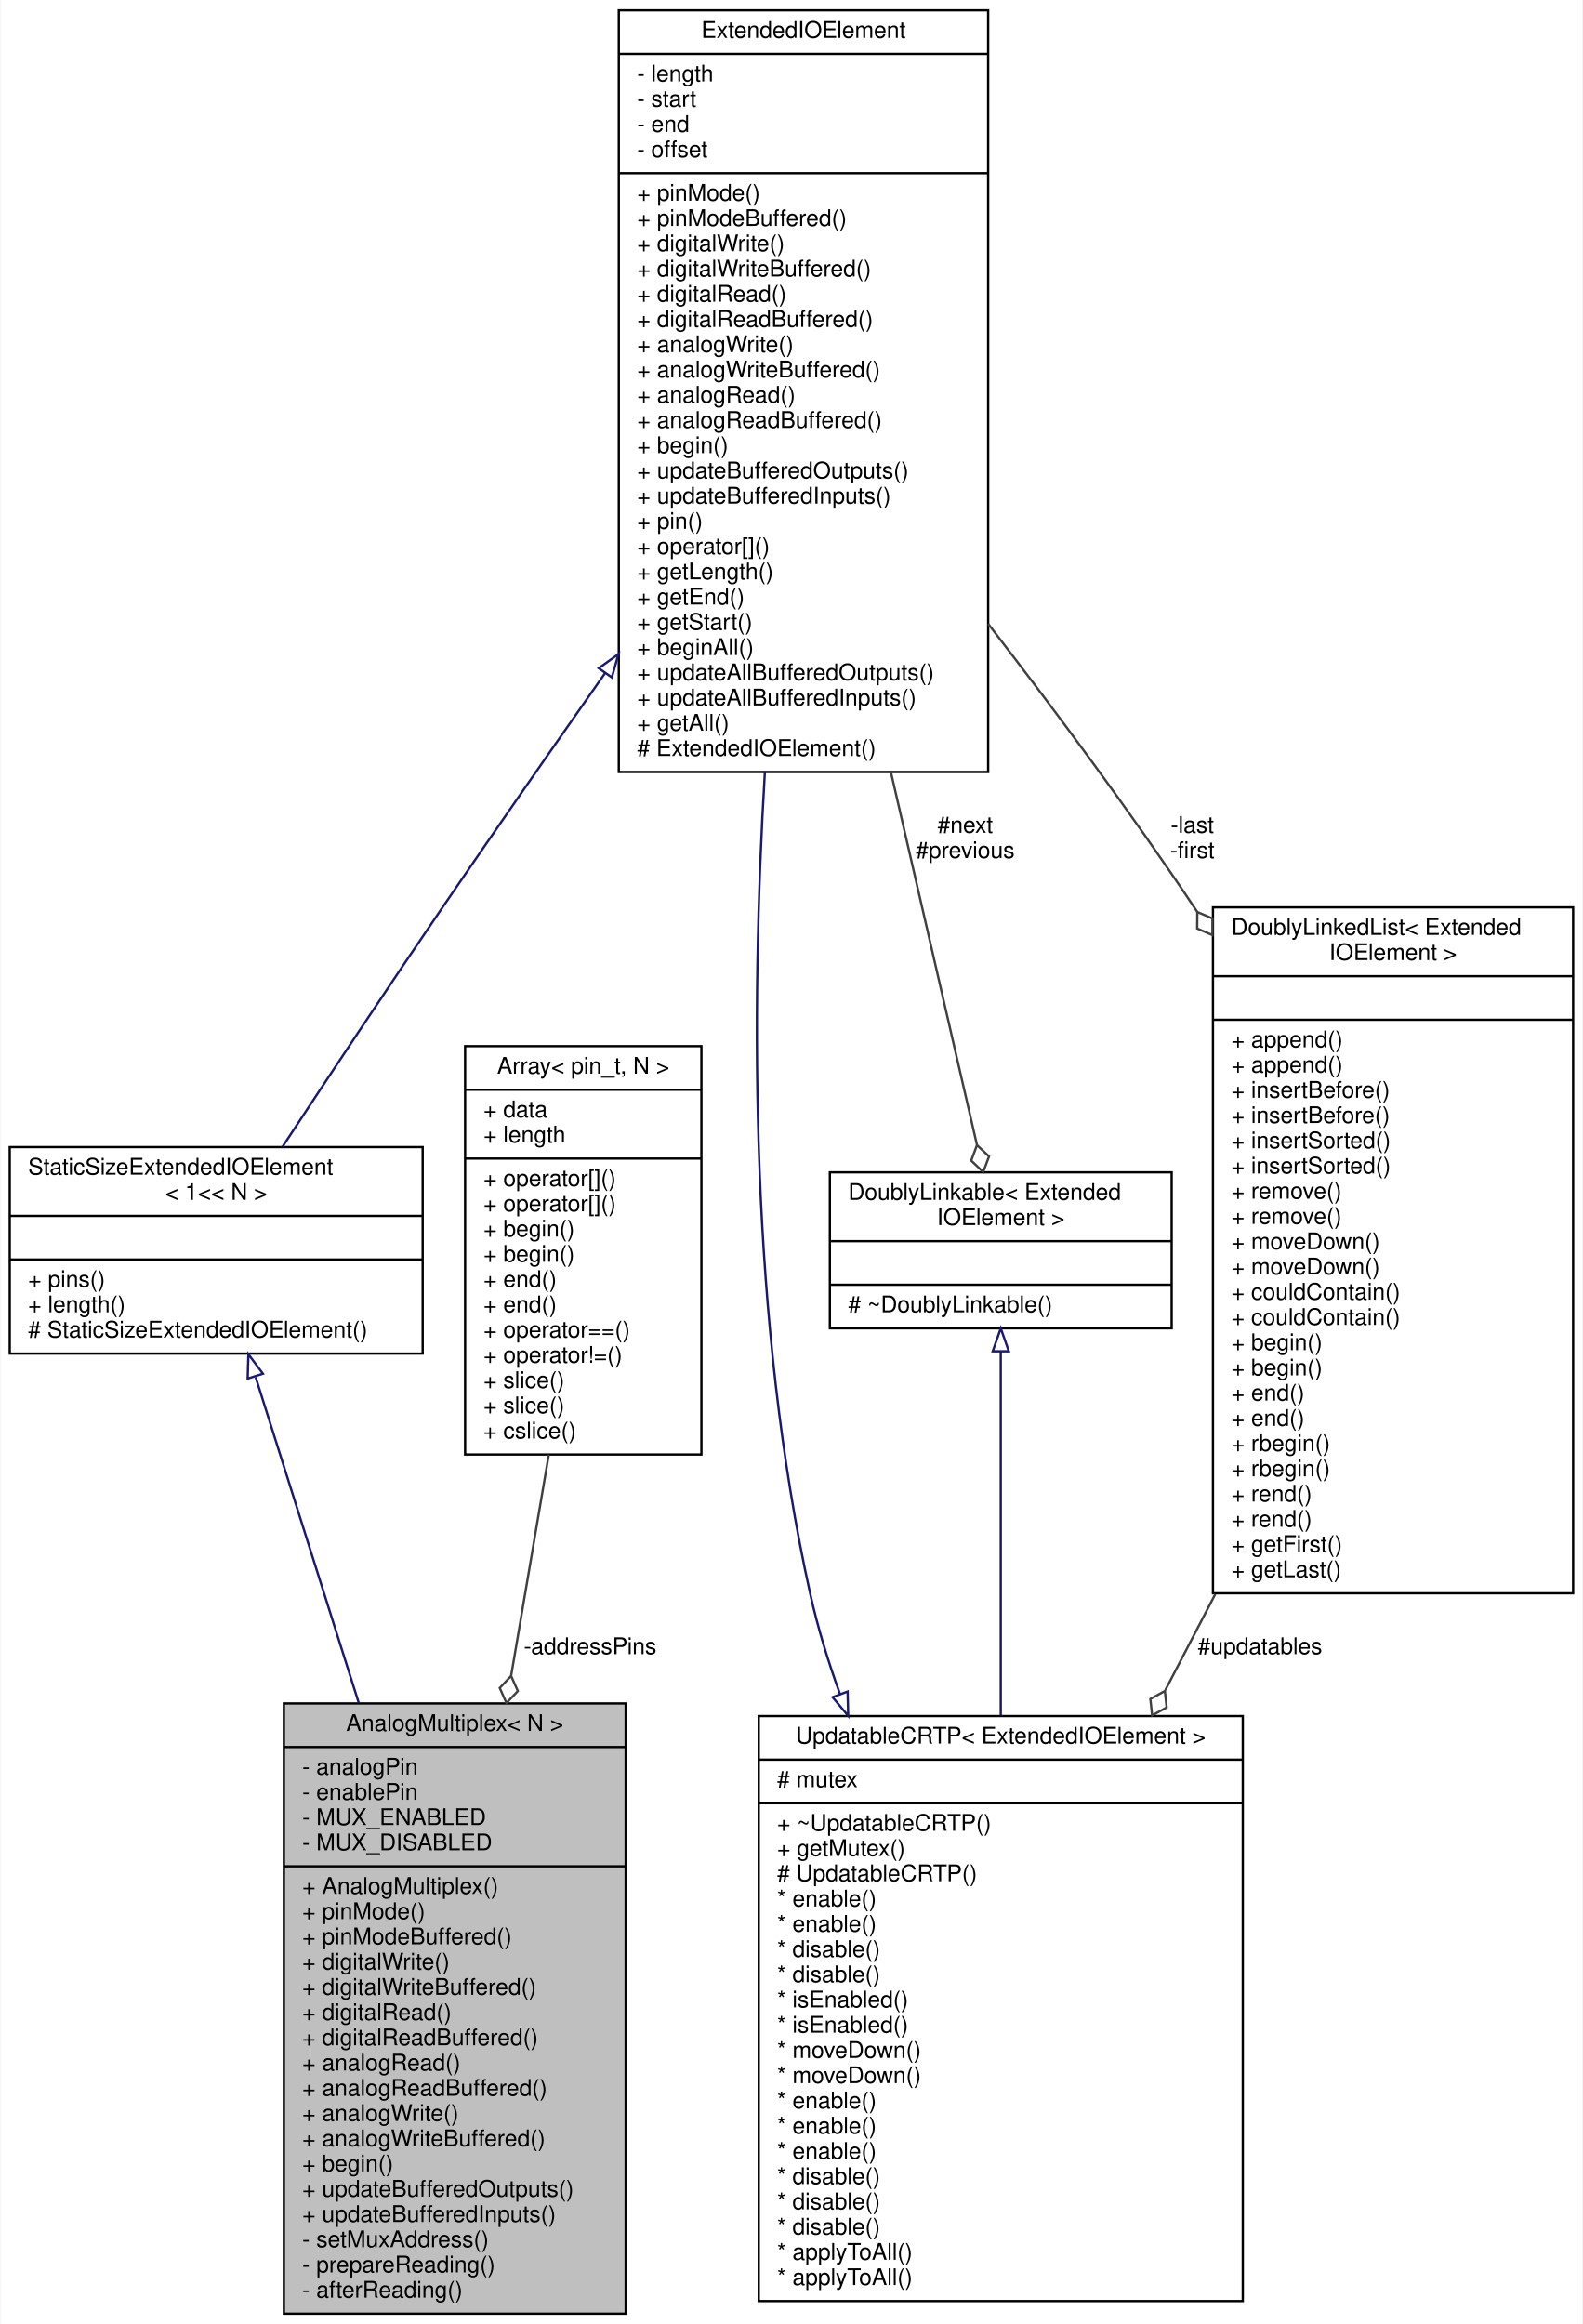
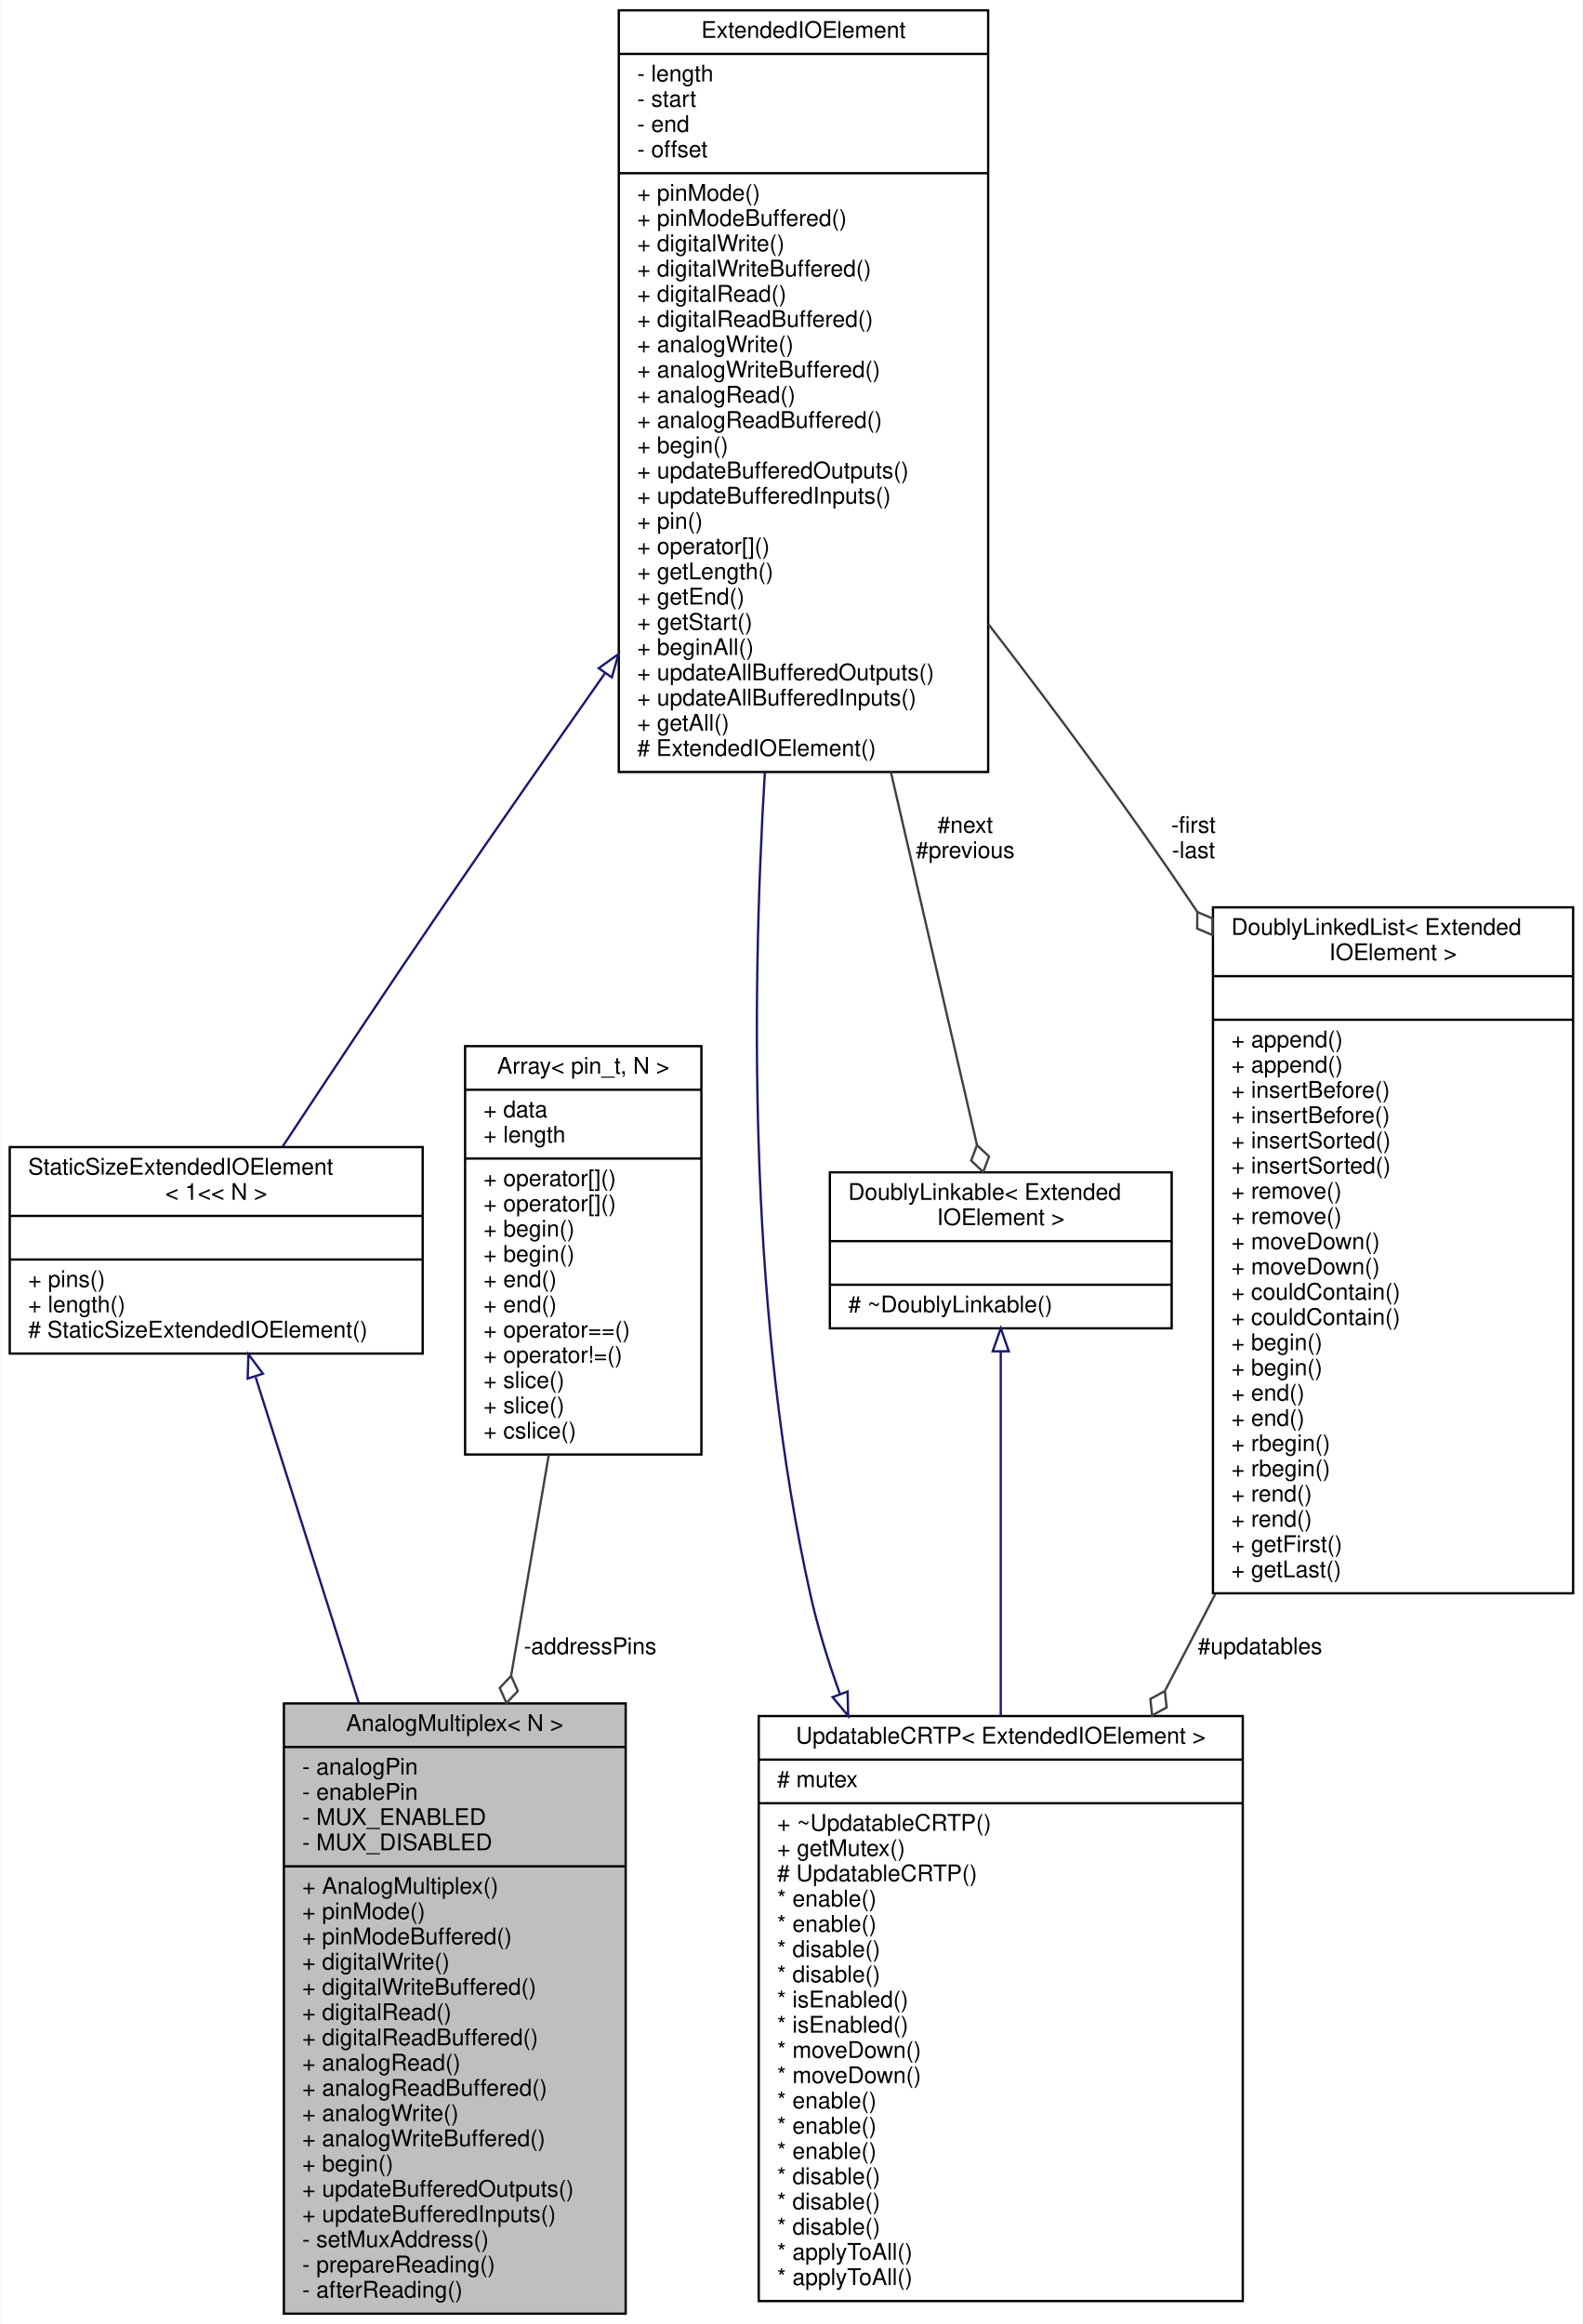
<svg xmlns="http://www.w3.org/2000/svg" xmlns:xlink="http://www.w3.org/1999/xlink" width="690pt" height="1013pt" viewBox="0.00 0.00 689.50 1013.00">
  <g id="graph0" class="graph" transform="scale(1 1) rotate(0) translate(4 1009)">
    <polygon fill="white" stroke="transparent" points="-4,4 -4,-1009 685.5,-1009 685.5,4 -4,4" />
    <g id="node1" class="node">
      <g id="a_node1">
        <a xlink:title="A class for reading multiplexed analog inputs.">
          <polygon fill="#bfbfbf" stroke="black" points="119.5,-0.5 119.5,-266.5 268.5,-266.5 268.5,-0.5 119.5,-0.5" />
          <text text-anchor="middle" x="194" y="-254.5" font-family="Helvetica,sans-Serif" font-size="10.00">AnalogMultiplex&lt; N &gt;</text>
          <polyline fill="none" stroke="black" points="119.5,-247.5 268.5,-247.5 " />
          <text text-anchor="start" x="127.5" y="-235.5" font-family="Helvetica,sans-Serif" font-size="10.00">- analogPin</text>
          <text text-anchor="start" x="127.5" y="-224.5" font-family="Helvetica,sans-Serif" font-size="10.00">- enablePin</text>
          <text text-anchor="start" x="127.5" y="-213.5" font-family="Helvetica,sans-Serif" font-size="10.00">- MUX_ENABLED</text>
          <text text-anchor="start" x="127.5" y="-202.5" font-family="Helvetica,sans-Serif" font-size="10.00">- MUX_DISABLED</text>
          <polyline fill="none" stroke="black" points="119.5,-195.5 268.5,-195.5 " />
          <text text-anchor="start" x="127.5" y="-183.5" font-family="Helvetica,sans-Serif" font-size="10.00">+ AnalogMultiplex()</text>
          <text text-anchor="start" x="127.5" y="-172.5" font-family="Helvetica,sans-Serif" font-size="10.00">+ pinMode()</text>
          <text text-anchor="start" x="127.5" y="-161.5" font-family="Helvetica,sans-Serif" font-size="10.00">+ pinModeBuffered()</text>
          <text text-anchor="start" x="127.5" y="-150.5" font-family="Helvetica,sans-Serif" font-size="10.00">+ digitalWrite()</text>
          <text text-anchor="start" x="127.5" y="-139.5" font-family="Helvetica,sans-Serif" font-size="10.00">+ digitalWriteBuffered()</text>
          <text text-anchor="start" x="127.5" y="-128.5" font-family="Helvetica,sans-Serif" font-size="10.00">+ digitalRead()</text>
          <text text-anchor="start" x="127.5" y="-117.5" font-family="Helvetica,sans-Serif" font-size="10.00">+ digitalReadBuffered()</text>
          <text text-anchor="start" x="127.5" y="-106.5" font-family="Helvetica,sans-Serif" font-size="10.00">+ analogRead()</text>
          <text text-anchor="start" x="127.5" y="-95.5" font-family="Helvetica,sans-Serif" font-size="10.00">+ analogReadBuffered()</text>
          <text text-anchor="start" x="127.5" y="-84.5" font-family="Helvetica,sans-Serif" font-size="10.00">+ analogWrite()</text>
          <text text-anchor="start" x="127.5" y="-73.5" font-family="Helvetica,sans-Serif" font-size="10.00">+ analogWriteBuffered()</text>
          <text text-anchor="start" x="127.5" y="-62.5" font-family="Helvetica,sans-Serif" font-size="10.00">+ begin()</text>
          <text text-anchor="start" x="127.5" y="-51.5" font-family="Helvetica,sans-Serif" font-size="10.00">+ updateBufferedOutputs()</text>
          <text text-anchor="start" x="127.5" y="-40.5" font-family="Helvetica,sans-Serif" font-size="10.00">+ updateBufferedInputs()</text>
          <text text-anchor="start" x="127.5" y="-29.5" font-family="Helvetica,sans-Serif" font-size="10.00">- setMuxAddress()</text>
          <text text-anchor="start" x="127.5" y="-18.5" font-family="Helvetica,sans-Serif" font-size="10.00">- prepareReading()</text>
          <text text-anchor="start" x="127.5" y="-7.5" font-family="Helvetica,sans-Serif" font-size="10.00">- afterReading()</text>
        </a>
      </g>
    </g>
    <g id="node2" class="node">
      <g id="a_node2">
        <a xlink:href="../../d1/d13/classStaticSizeExtendedIOElement.html" target="_top" xlink:title=" ">
          <polygon fill="white" stroke="black" points="0,-419 0,-509 180,-509 180,-419 0,-419" />
          <text text-anchor="start" x="8" y="-497" font-family="Helvetica,sans-Serif" font-size="10.00">StaticSizeExtendedIOElement</text>
          <text text-anchor="middle" x="90" y="-486" font-family="Helvetica,sans-Serif" font-size="10.00">&lt; 1&lt;&lt; N &gt;</text>
          <polyline fill="none" stroke="black" points="0,-479 180,-479 " />
          <text text-anchor="middle" x="90" y="-467" font-family="Helvetica,sans-Serif" font-size="10.00"> </text>
          <polyline fill="none" stroke="black" points="0,-460 180,-460 " />
          <text text-anchor="start" x="8" y="-448" font-family="Helvetica,sans-Serif" font-size="10.00">+ pins()</text>
          <text text-anchor="start" x="8" y="-437" font-family="Helvetica,sans-Serif" font-size="10.00">+ length()</text>
          <text text-anchor="start" x="8" y="-426" font-family="Helvetica,sans-Serif" font-size="10.00"># StaticSizeExtendedIOElement()</text>
        </a>
      </g>
    </g>
    <g id="edge1" class="edge">
      <path fill="none" stroke="midnightblue" d="M107.19,-408.7C119.44,-370 136.46,-316.26 152.18,-266.59" />
      <polygon fill="none" stroke="midnightblue" points="103.71,-408.11 104.03,-418.7 110.38,-410.22 103.71,-408.11" />
    </g>
    <g id="node3" class="node">
      <g id="a_node3">
        <a xlink:href="../../de/d4e/classExtendedIOElement.html" target="_top" xlink:title="An abstract base class for Extended Input/Output elements.">
          <polygon fill="white" stroke="black" points="265.5,-672.5 265.5,-1004.5 426.5,-1004.5 426.5,-672.5 265.5,-672.5" />
          <text text-anchor="middle" x="346" y="-992.5" font-family="Helvetica,sans-Serif" font-size="10.00">ExtendedIOElement</text>
          <polyline fill="none" stroke="black" points="265.5,-985.5 426.5,-985.5 " />
          <text text-anchor="start" x="273.5" y="-973.5" font-family="Helvetica,sans-Serif" font-size="10.00">- length</text>
          <text text-anchor="start" x="273.5" y="-962.5" font-family="Helvetica,sans-Serif" font-size="10.00">- start</text>
          <text text-anchor="start" x="273.5" y="-951.5" font-family="Helvetica,sans-Serif" font-size="10.00">- end</text>
          <text text-anchor="start" x="273.5" y="-940.5" font-family="Helvetica,sans-Serif" font-size="10.00">- offset</text>
          <polyline fill="none" stroke="black" points="265.5,-933.5 426.5,-933.5 " />
          <text text-anchor="start" x="273.5" y="-921.5" font-family="Helvetica,sans-Serif" font-size="10.00">+ pinMode()</text>
          <text text-anchor="start" x="273.5" y="-910.5" font-family="Helvetica,sans-Serif" font-size="10.00">+ pinModeBuffered()</text>
          <text text-anchor="start" x="273.5" y="-899.5" font-family="Helvetica,sans-Serif" font-size="10.00">+ digitalWrite()</text>
          <text text-anchor="start" x="273.5" y="-888.5" font-family="Helvetica,sans-Serif" font-size="10.00">+ digitalWriteBuffered()</text>
          <text text-anchor="start" x="273.5" y="-877.5" font-family="Helvetica,sans-Serif" font-size="10.00">+ digitalRead()</text>
          <text text-anchor="start" x="273.5" y="-866.5" font-family="Helvetica,sans-Serif" font-size="10.00">+ digitalReadBuffered()</text>
          <text text-anchor="start" x="273.5" y="-855.5" font-family="Helvetica,sans-Serif" font-size="10.00">+ analogWrite()</text>
          <text text-anchor="start" x="273.5" y="-844.5" font-family="Helvetica,sans-Serif" font-size="10.00">+ analogWriteBuffered()</text>
          <text text-anchor="start" x="273.5" y="-833.5" font-family="Helvetica,sans-Serif" font-size="10.00">+ analogRead()</text>
          <text text-anchor="start" x="273.5" y="-822.5" font-family="Helvetica,sans-Serif" font-size="10.00">+ analogReadBuffered()</text>
          <text text-anchor="start" x="273.5" y="-811.5" font-family="Helvetica,sans-Serif" font-size="10.00">+ begin()</text>
          <text text-anchor="start" x="273.5" y="-800.5" font-family="Helvetica,sans-Serif" font-size="10.00">+ updateBufferedOutputs()</text>
          <text text-anchor="start" x="273.5" y="-789.5" font-family="Helvetica,sans-Serif" font-size="10.00">+ updateBufferedInputs()</text>
          <text text-anchor="start" x="273.5" y="-778.5" font-family="Helvetica,sans-Serif" font-size="10.00">+ pin()</text>
          <text text-anchor="start" x="273.5" y="-767.5" font-family="Helvetica,sans-Serif" font-size="10.00">+ operator[]()</text>
          <text text-anchor="start" x="273.5" y="-756.5" font-family="Helvetica,sans-Serif" font-size="10.00">+ getLength()</text>
          <text text-anchor="start" x="273.5" y="-745.5" font-family="Helvetica,sans-Serif" font-size="10.00">+ getEnd()</text>
          <text text-anchor="start" x="273.5" y="-734.5" font-family="Helvetica,sans-Serif" font-size="10.00">+ getStart()</text>
          <text text-anchor="start" x="273.5" y="-723.5" font-family="Helvetica,sans-Serif" font-size="10.00">+ beginAll()</text>
          <text text-anchor="start" x="273.5" y="-712.5" font-family="Helvetica,sans-Serif" font-size="10.00">+ updateAllBufferedOutputs()</text>
          <text text-anchor="start" x="273.5" y="-701.5" font-family="Helvetica,sans-Serif" font-size="10.00">+ updateAllBufferedInputs()</text>
          <text text-anchor="start" x="273.5" y="-690.5" font-family="Helvetica,sans-Serif" font-size="10.00">+ getAll()</text>
          <text text-anchor="start" x="273.5" y="-679.5" font-family="Helvetica,sans-Serif" font-size="10.00"># ExtendedIOElement()</text>
        </a>
      </g>
    </g>
    <g id="edge2" class="edge">
      <path fill="none" stroke="midnightblue" d="M259.53,-715.62C236.44,-682.75 211.63,-647.12 189,-614 165.08,-579 138.53,-538.96 118.94,-509.21" />
      <polygon fill="none" stroke="midnightblue" points="256.74,-717.74 265.36,-723.91 262.47,-713.72 256.74,-717.74" />
    </g>
    <g id="node5" class="node">
      <g id="a_node5">
        <a xlink:href="../../d4/d23/classDoublyLinkable.html" target="_top" xlink:title=" ">
          <polygon fill="white" stroke="black" points="357.5,-430 357.5,-498 506.5,-498 506.5,-430 357.5,-430" />
          <text text-anchor="start" x="365.5" y="-486" font-family="Helvetica,sans-Serif" font-size="10.00">DoublyLinkable&lt; Extended</text>
          <text text-anchor="middle" x="432" y="-475" font-family="Helvetica,sans-Serif" font-size="10.00">IOElement &gt;</text>
          <polyline fill="none" stroke="black" points="357.5,-468 506.5,-468 " />
          <text text-anchor="middle" x="432" y="-456" font-family="Helvetica,sans-Serif" font-size="10.00"> </text>
          <polyline fill="none" stroke="black" points="357.5,-449 506.5,-449 " />
          <text text-anchor="start" x="365.5" y="-437" font-family="Helvetica,sans-Serif" font-size="10.00"># ~DoublyLinkable()</text>
        </a>
      </g>
    </g>
    <g id="edge5" class="edge">
      <path fill="none" stroke="#404040" d="M384.1,-672.49C397.82,-613.06 412.21,-550.7 421.6,-510.05" />
      <polygon fill="none" stroke="#404040" points="421.64,-509.86 419.1,-503.11 424.34,-498.16 426.89,-504.91 421.64,-509.86" />
      <text text-anchor="middle" x="416.5" y="-646" font-family="Helvetica,sans-Serif" font-size="10.00"> #next</text>
      <text text-anchor="middle" x="416.5" y="-635" font-family="Helvetica,sans-Serif" font-size="10.00">#previous</text>
    </g>
    <g id="node6" class="node">
      <g id="a_node6">
        <a xlink:href="../../dd/d16/classDoublyLinkedList.html" target="_top" xlink:title=" ">
          <polygon fill="white" stroke="black" points="524.5,-314.5 524.5,-613.5 681.5,-613.5 681.5,-314.5 524.5,-314.5" />
          <text text-anchor="start" x="532.5" y="-601.5" font-family="Helvetica,sans-Serif" font-size="10.00">DoublyLinkedList&lt; Extended</text>
          <text text-anchor="middle" x="603" y="-590.5" font-family="Helvetica,sans-Serif" font-size="10.00">IOElement &gt;</text>
          <polyline fill="none" stroke="black" points="524.5,-583.5 681.5,-583.5 " />
          <text text-anchor="middle" x="603" y="-571.5" font-family="Helvetica,sans-Serif" font-size="10.00"> </text>
          <polyline fill="none" stroke="black" points="524.5,-564.5 681.5,-564.5 " />
          <text text-anchor="start" x="532.5" y="-552.5" font-family="Helvetica,sans-Serif" font-size="10.00">+ append()</text>
          <text text-anchor="start" x="532.5" y="-541.5" font-family="Helvetica,sans-Serif" font-size="10.00">+ append()</text>
          <text text-anchor="start" x="532.5" y="-530.5" font-family="Helvetica,sans-Serif" font-size="10.00">+ insertBefore()</text>
          <text text-anchor="start" x="532.5" y="-519.5" font-family="Helvetica,sans-Serif" font-size="10.00">+ insertBefore()</text>
          <text text-anchor="start" x="532.5" y="-508.5" font-family="Helvetica,sans-Serif" font-size="10.00">+ insertSorted()</text>
          <text text-anchor="start" x="532.5" y="-497.5" font-family="Helvetica,sans-Serif" font-size="10.00">+ insertSorted()</text>
          <text text-anchor="start" x="532.5" y="-486.5" font-family="Helvetica,sans-Serif" font-size="10.00">+ remove()</text>
          <text text-anchor="start" x="532.5" y="-475.5" font-family="Helvetica,sans-Serif" font-size="10.00">+ remove()</text>
          <text text-anchor="start" x="532.5" y="-464.5" font-family="Helvetica,sans-Serif" font-size="10.00">+ moveDown()</text>
          <text text-anchor="start" x="532.5" y="-453.5" font-family="Helvetica,sans-Serif" font-size="10.00">+ moveDown()</text>
          <text text-anchor="start" x="532.5" y="-442.5" font-family="Helvetica,sans-Serif" font-size="10.00">+ couldContain()</text>
          <text text-anchor="start" x="532.5" y="-431.5" font-family="Helvetica,sans-Serif" font-size="10.00">+ couldContain()</text>
          <text text-anchor="start" x="532.5" y="-420.5" font-family="Helvetica,sans-Serif" font-size="10.00">+ begin()</text>
          <text text-anchor="start" x="532.5" y="-409.5" font-family="Helvetica,sans-Serif" font-size="10.00">+ begin()</text>
          <text text-anchor="start" x="532.5" y="-398.5" font-family="Helvetica,sans-Serif" font-size="10.00">+ end()</text>
          <text text-anchor="start" x="532.5" y="-387.5" font-family="Helvetica,sans-Serif" font-size="10.00">+ end()</text>
          <text text-anchor="start" x="532.5" y="-376.5" font-family="Helvetica,sans-Serif" font-size="10.00">+ rbegin()</text>
          <text text-anchor="start" x="532.5" y="-365.5" font-family="Helvetica,sans-Serif" font-size="10.00">+ rbegin()</text>
          <text text-anchor="start" x="532.5" y="-354.5" font-family="Helvetica,sans-Serif" font-size="10.00">+ rend()</text>
          <text text-anchor="start" x="532.5" y="-343.5" font-family="Helvetica,sans-Serif" font-size="10.00">+ rend()</text>
          <text text-anchor="start" x="532.5" y="-332.5" font-family="Helvetica,sans-Serif" font-size="10.00">+ getFirst()</text>
          <text text-anchor="start" x="532.5" y="-321.5" font-family="Helvetica,sans-Serif" font-size="10.00">+ getLast()</text>
        </a>
      </g>
    </g>
    <g id="edge7" class="edge">
      <path fill="none" stroke="#404040" d="M426.54,-737.05C455.76,-699.21 488.36,-655.34 516,-614 516.52,-613.23 517.03,-612.46 517.55,-611.68" />
      <polygon fill="none" stroke="#404040" points="517.68,-611.48 517.62,-604.26 524.25,-601.43 524.31,-608.65 517.68,-611.48" />
-       <text text-anchor="middle" x="515.5" y="-646" font-family="Helvetica,sans-Serif" font-size="10.00"> -last</text>
-       <text text-anchor="middle" x="515.5" y="-635" font-family="Helvetica,sans-Serif" font-size="10.00">-first</text>
+       <text text-anchor="middle" x="516" y="-646" font-family="Helvetica,sans-Serif" font-size="10.00"> -first</text>
+       <text text-anchor="middle" x="516" y="-635" font-family="Helvetica,sans-Serif" font-size="10.00">-last</text>
    </g>
    <g id="node4" class="node">
      <g id="a_node4">
        <a xlink:href="../../d2/dfb/classUpdatableCRTP.html" target="_top" xlink:title=" ">
          <polygon fill="white" stroke="black" points="326.5,-6 326.5,-261 537.5,-261 537.5,-6 326.5,-6" />
          <text text-anchor="middle" x="432" y="-249" font-family="Helvetica,sans-Serif" font-size="10.00">UpdatableCRTP&lt; ExtendedIOElement &gt;</text>
          <polyline fill="none" stroke="black" points="326.5,-242 537.5,-242 " />
          <text text-anchor="start" x="334.5" y="-230" font-family="Helvetica,sans-Serif" font-size="10.00"># mutex</text>
          <polyline fill="none" stroke="black" points="326.5,-223 537.5,-223 " />
          <text text-anchor="start" x="334.5" y="-211" font-family="Helvetica,sans-Serif" font-size="10.00">+ ~UpdatableCRTP()</text>
          <text text-anchor="start" x="334.5" y="-200" font-family="Helvetica,sans-Serif" font-size="10.00">+ getMutex()</text>
          <text text-anchor="start" x="334.5" y="-189" font-family="Helvetica,sans-Serif" font-size="10.00"># UpdatableCRTP()</text>
          <text text-anchor="start" x="334.5" y="-178" font-family="Helvetica,sans-Serif" font-size="10.00">* enable()</text>
          <text text-anchor="start" x="334.5" y="-167" font-family="Helvetica,sans-Serif" font-size="10.00">* enable()</text>
          <text text-anchor="start" x="334.5" y="-156" font-family="Helvetica,sans-Serif" font-size="10.00">* disable()</text>
          <text text-anchor="start" x="334.5" y="-145" font-family="Helvetica,sans-Serif" font-size="10.00">* disable()</text>
          <text text-anchor="start" x="334.5" y="-134" font-family="Helvetica,sans-Serif" font-size="10.00">* isEnabled()</text>
          <text text-anchor="start" x="334.5" y="-123" font-family="Helvetica,sans-Serif" font-size="10.00">* isEnabled()</text>
          <text text-anchor="start" x="334.5" y="-112" font-family="Helvetica,sans-Serif" font-size="10.00">* moveDown()</text>
          <text text-anchor="start" x="334.5" y="-101" font-family="Helvetica,sans-Serif" font-size="10.00">* moveDown()</text>
          <text text-anchor="start" x="334.5" y="-90" font-family="Helvetica,sans-Serif" font-size="10.00">* enable()</text>
          <text text-anchor="start" x="334.5" y="-79" font-family="Helvetica,sans-Serif" font-size="10.00">* enable()</text>
          <text text-anchor="start" x="334.5" y="-68" font-family="Helvetica,sans-Serif" font-size="10.00">* enable()</text>
          <text text-anchor="start" x="334.5" y="-57" font-family="Helvetica,sans-Serif" font-size="10.00">* disable()</text>
          <text text-anchor="start" x="334.5" y="-46" font-family="Helvetica,sans-Serif" font-size="10.00">* disable()</text>
          <text text-anchor="start" x="334.5" y="-35" font-family="Helvetica,sans-Serif" font-size="10.00">* disable()</text>
          <text text-anchor="start" x="334.5" y="-24" font-family="Helvetica,sans-Serif" font-size="10.00">* applyToAll()</text>
          <text text-anchor="start" x="334.5" y="-13" font-family="Helvetica,sans-Serif" font-size="10.00">* applyToAll()</text>
        </a>
      </g>
    </g>
    <g id="edge3" class="edge">
      <path fill="none" stroke="midnightblue" d="M361.94,-270.52C356.7,-284.91 352.22,-299.57 349,-314 322.71,-431.87 322.91,-568.42 329.17,-672.49" />
      <polygon fill="none" stroke="midnightblue" points="365.23,-271.69 365.48,-261.1 358.68,-269.23 365.23,-271.69" />
    </g>
    <g id="edge4" class="edge">
      <path fill="none" stroke="midnightblue" d="M432,-419.98C432,-379.64 432,-317.29 432,-261.13" />
      <polygon fill="none" stroke="midnightblue" points="428.5,-420 432,-430 435.5,-420 428.5,-420" />
    </g>
    <g id="edge6" class="edge">
      <path fill="none" stroke="#404040" d="M525.51,-314.13C518.25,-300.2 510.92,-286.12 503.73,-272.29" />
      <polygon fill="none" stroke="#404040" points="503.53,-271.92 497.21,-268.44 497.99,-261.27 504.31,-264.75 503.53,-271.92" />
      <text text-anchor="middle" x="545" y="-288" font-family="Helvetica,sans-Serif" font-size="10.00"> #updatables</text>
    </g>
    <g id="node7" class="node">
      <g id="a_node7">
        <a xlink:href="../../d7/d6a/structArray.html" target="_top" xlink:title=" ">
          <polygon fill="white" stroke="black" points="198.5,-375 198.5,-553 301.5,-553 301.5,-375 198.5,-375" />
          <text text-anchor="middle" x="250" y="-541" font-family="Helvetica,sans-Serif" font-size="10.00">Array&lt; pin_t, N &gt;</text>
          <polyline fill="none" stroke="black" points="198.5,-534 301.5,-534 " />
          <text text-anchor="start" x="206.5" y="-522" font-family="Helvetica,sans-Serif" font-size="10.00">+ data</text>
          <text text-anchor="start" x="206.5" y="-511" font-family="Helvetica,sans-Serif" font-size="10.00">+ length</text>
          <polyline fill="none" stroke="black" points="198.5,-504 301.5,-504 " />
          <text text-anchor="start" x="206.5" y="-492" font-family="Helvetica,sans-Serif" font-size="10.00">+ operator[]()</text>
          <text text-anchor="start" x="206.5" y="-481" font-family="Helvetica,sans-Serif" font-size="10.00">+ operator[]()</text>
          <text text-anchor="start" x="206.5" y="-470" font-family="Helvetica,sans-Serif" font-size="10.00">+ begin()</text>
          <text text-anchor="start" x="206.5" y="-459" font-family="Helvetica,sans-Serif" font-size="10.00">+ begin()</text>
          <text text-anchor="start" x="206.5" y="-448" font-family="Helvetica,sans-Serif" font-size="10.00">+ end()</text>
          <text text-anchor="start" x="206.5" y="-437" font-family="Helvetica,sans-Serif" font-size="10.00">+ end()</text>
          <text text-anchor="start" x="206.5" y="-426" font-family="Helvetica,sans-Serif" font-size="10.00">+ operator==()</text>
          <text text-anchor="start" x="206.5" y="-415" font-family="Helvetica,sans-Serif" font-size="10.00">+ operator!=()</text>
          <text text-anchor="start" x="206.5" y="-404" font-family="Helvetica,sans-Serif" font-size="10.00">+ slice()</text>
          <text text-anchor="start" x="206.5" y="-393" font-family="Helvetica,sans-Serif" font-size="10.00">+ slice()</text>
          <text text-anchor="start" x="206.5" y="-382" font-family="Helvetica,sans-Serif" font-size="10.00">+ cslice()</text>
        </a>
      </g>
    </g>
    <g id="edge8" class="edge">
      <path fill="none" stroke="#404040" d="M234.99,-374.97C229.94,-345.35 224.17,-311.48 218.58,-278.69" />
      <polygon fill="none" stroke="#404040" points="218.55,-278.5 213.6,-273.25 216.53,-266.67 221.48,-271.91 218.55,-278.5" />
      <text text-anchor="middle" x="253" y="-288" font-family="Helvetica,sans-Serif" font-size="10.00"> -addressPins</text>
    </g>
  </g>
</svg>
